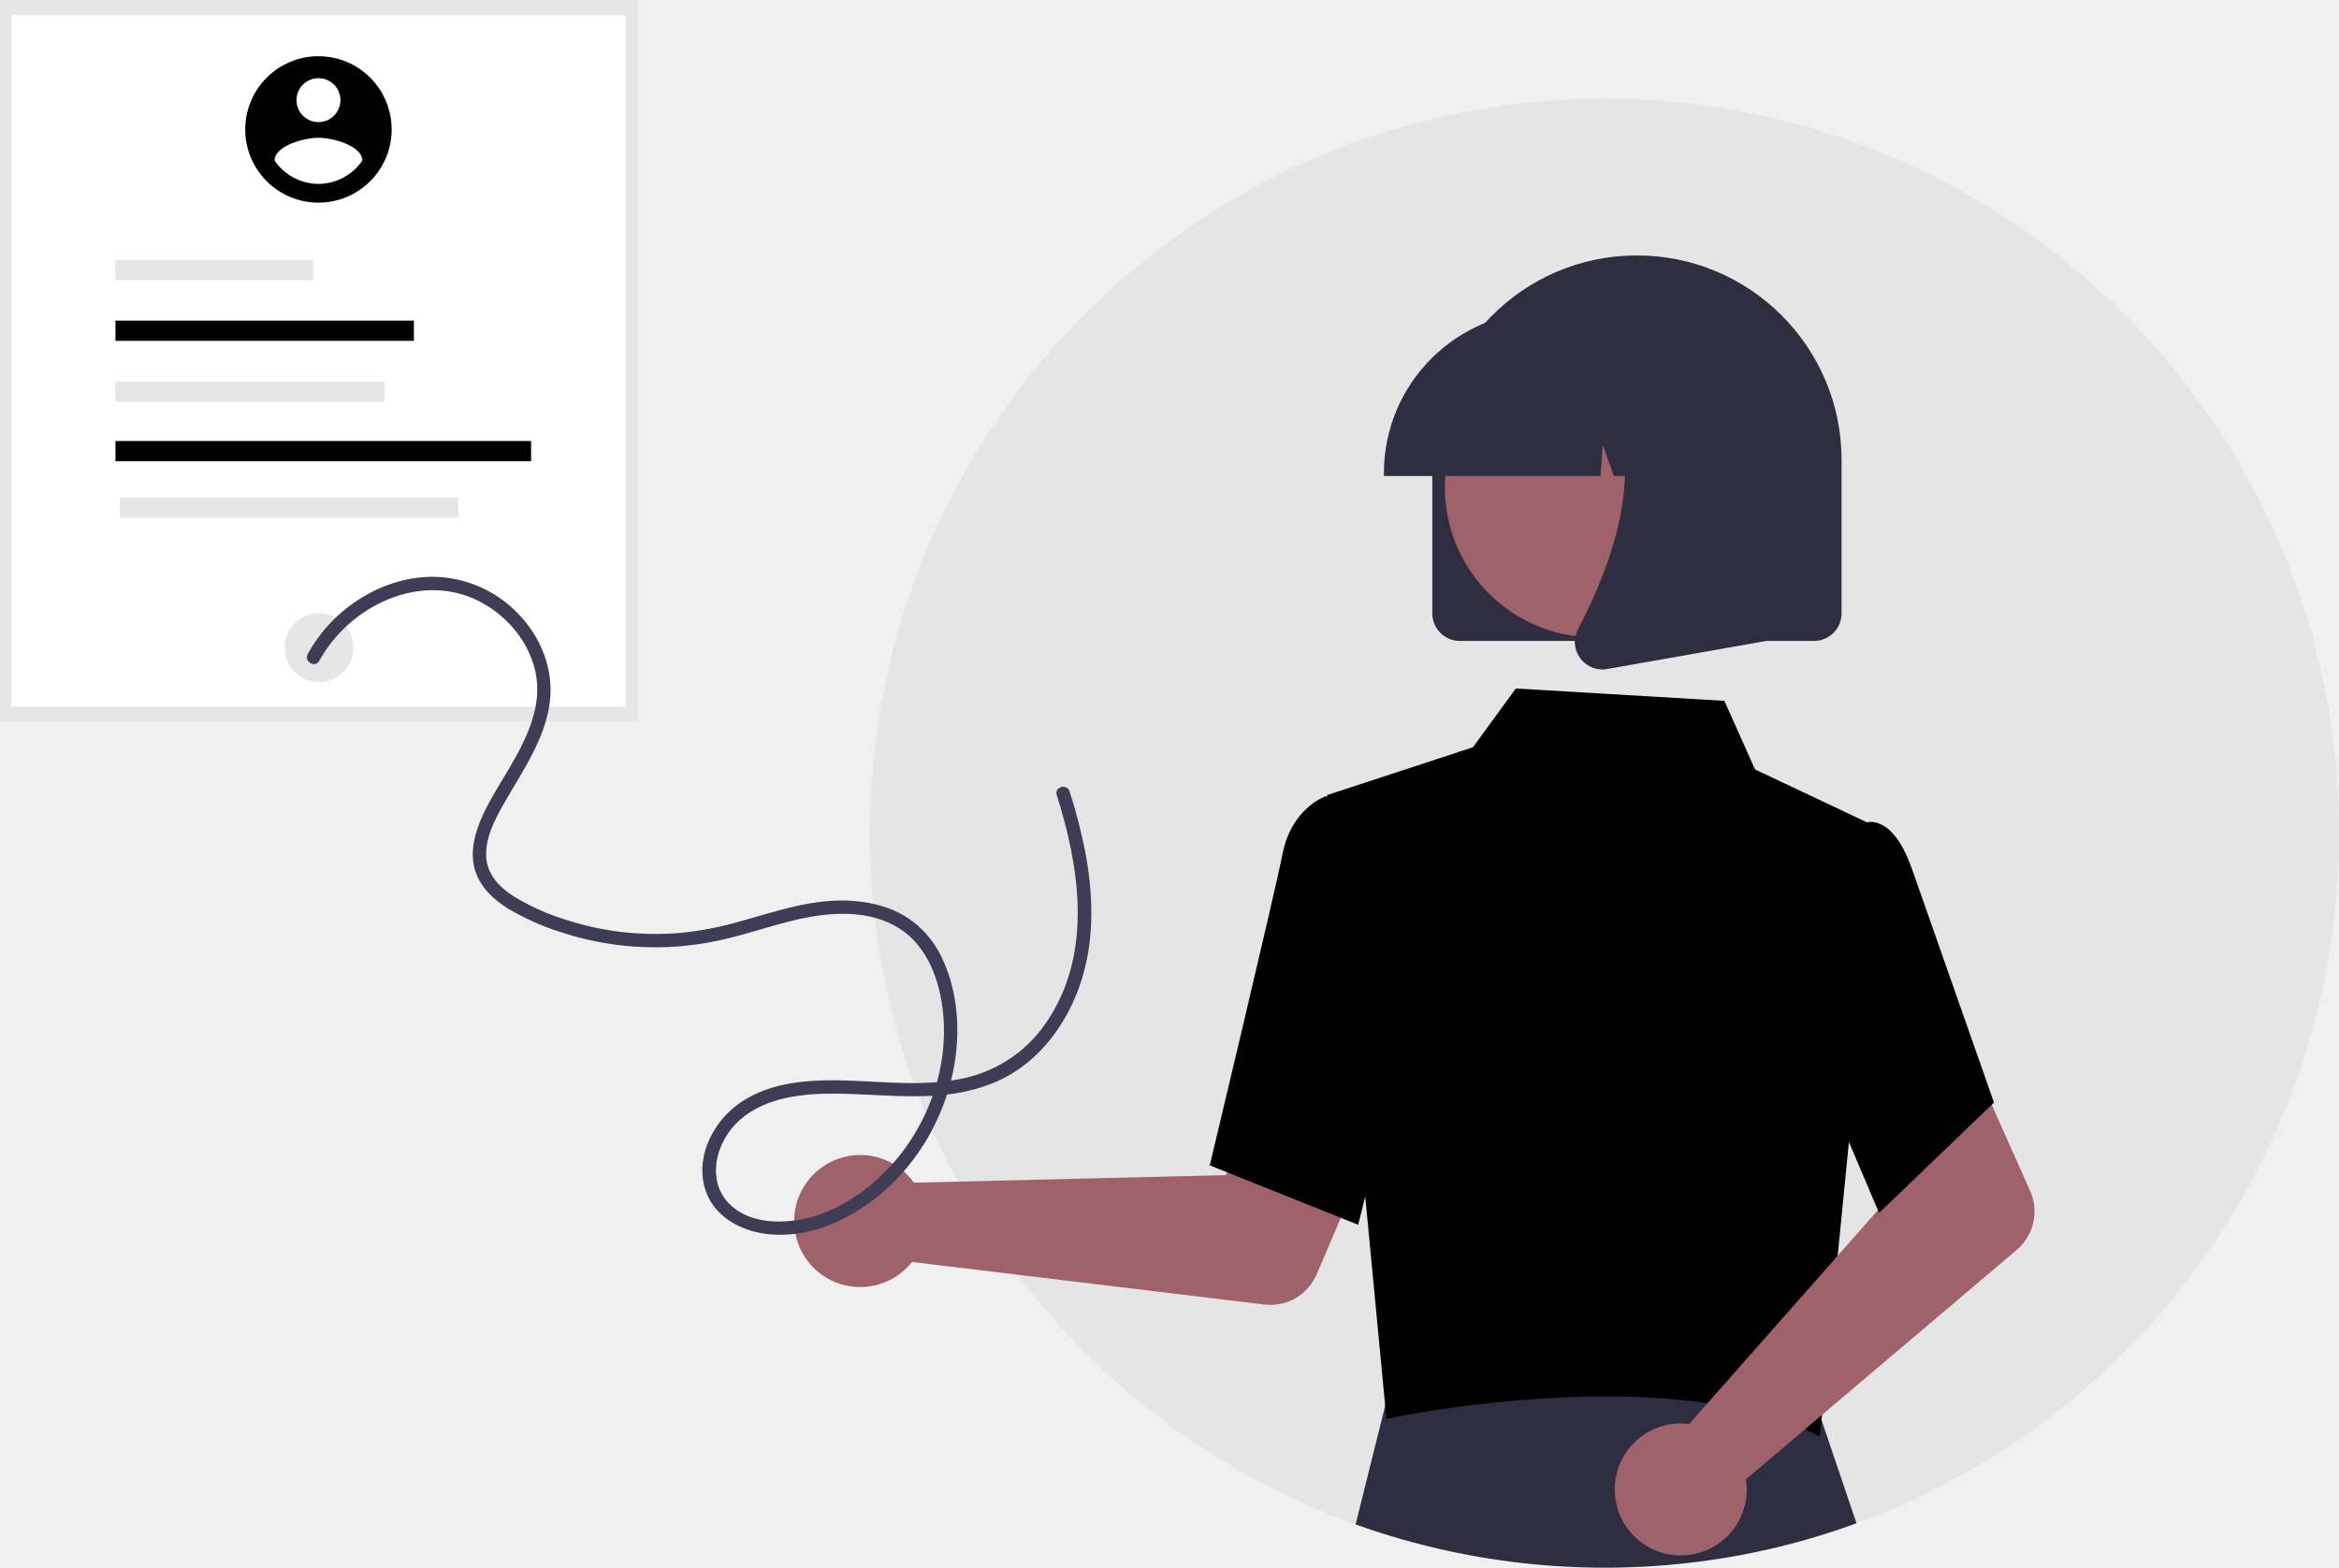
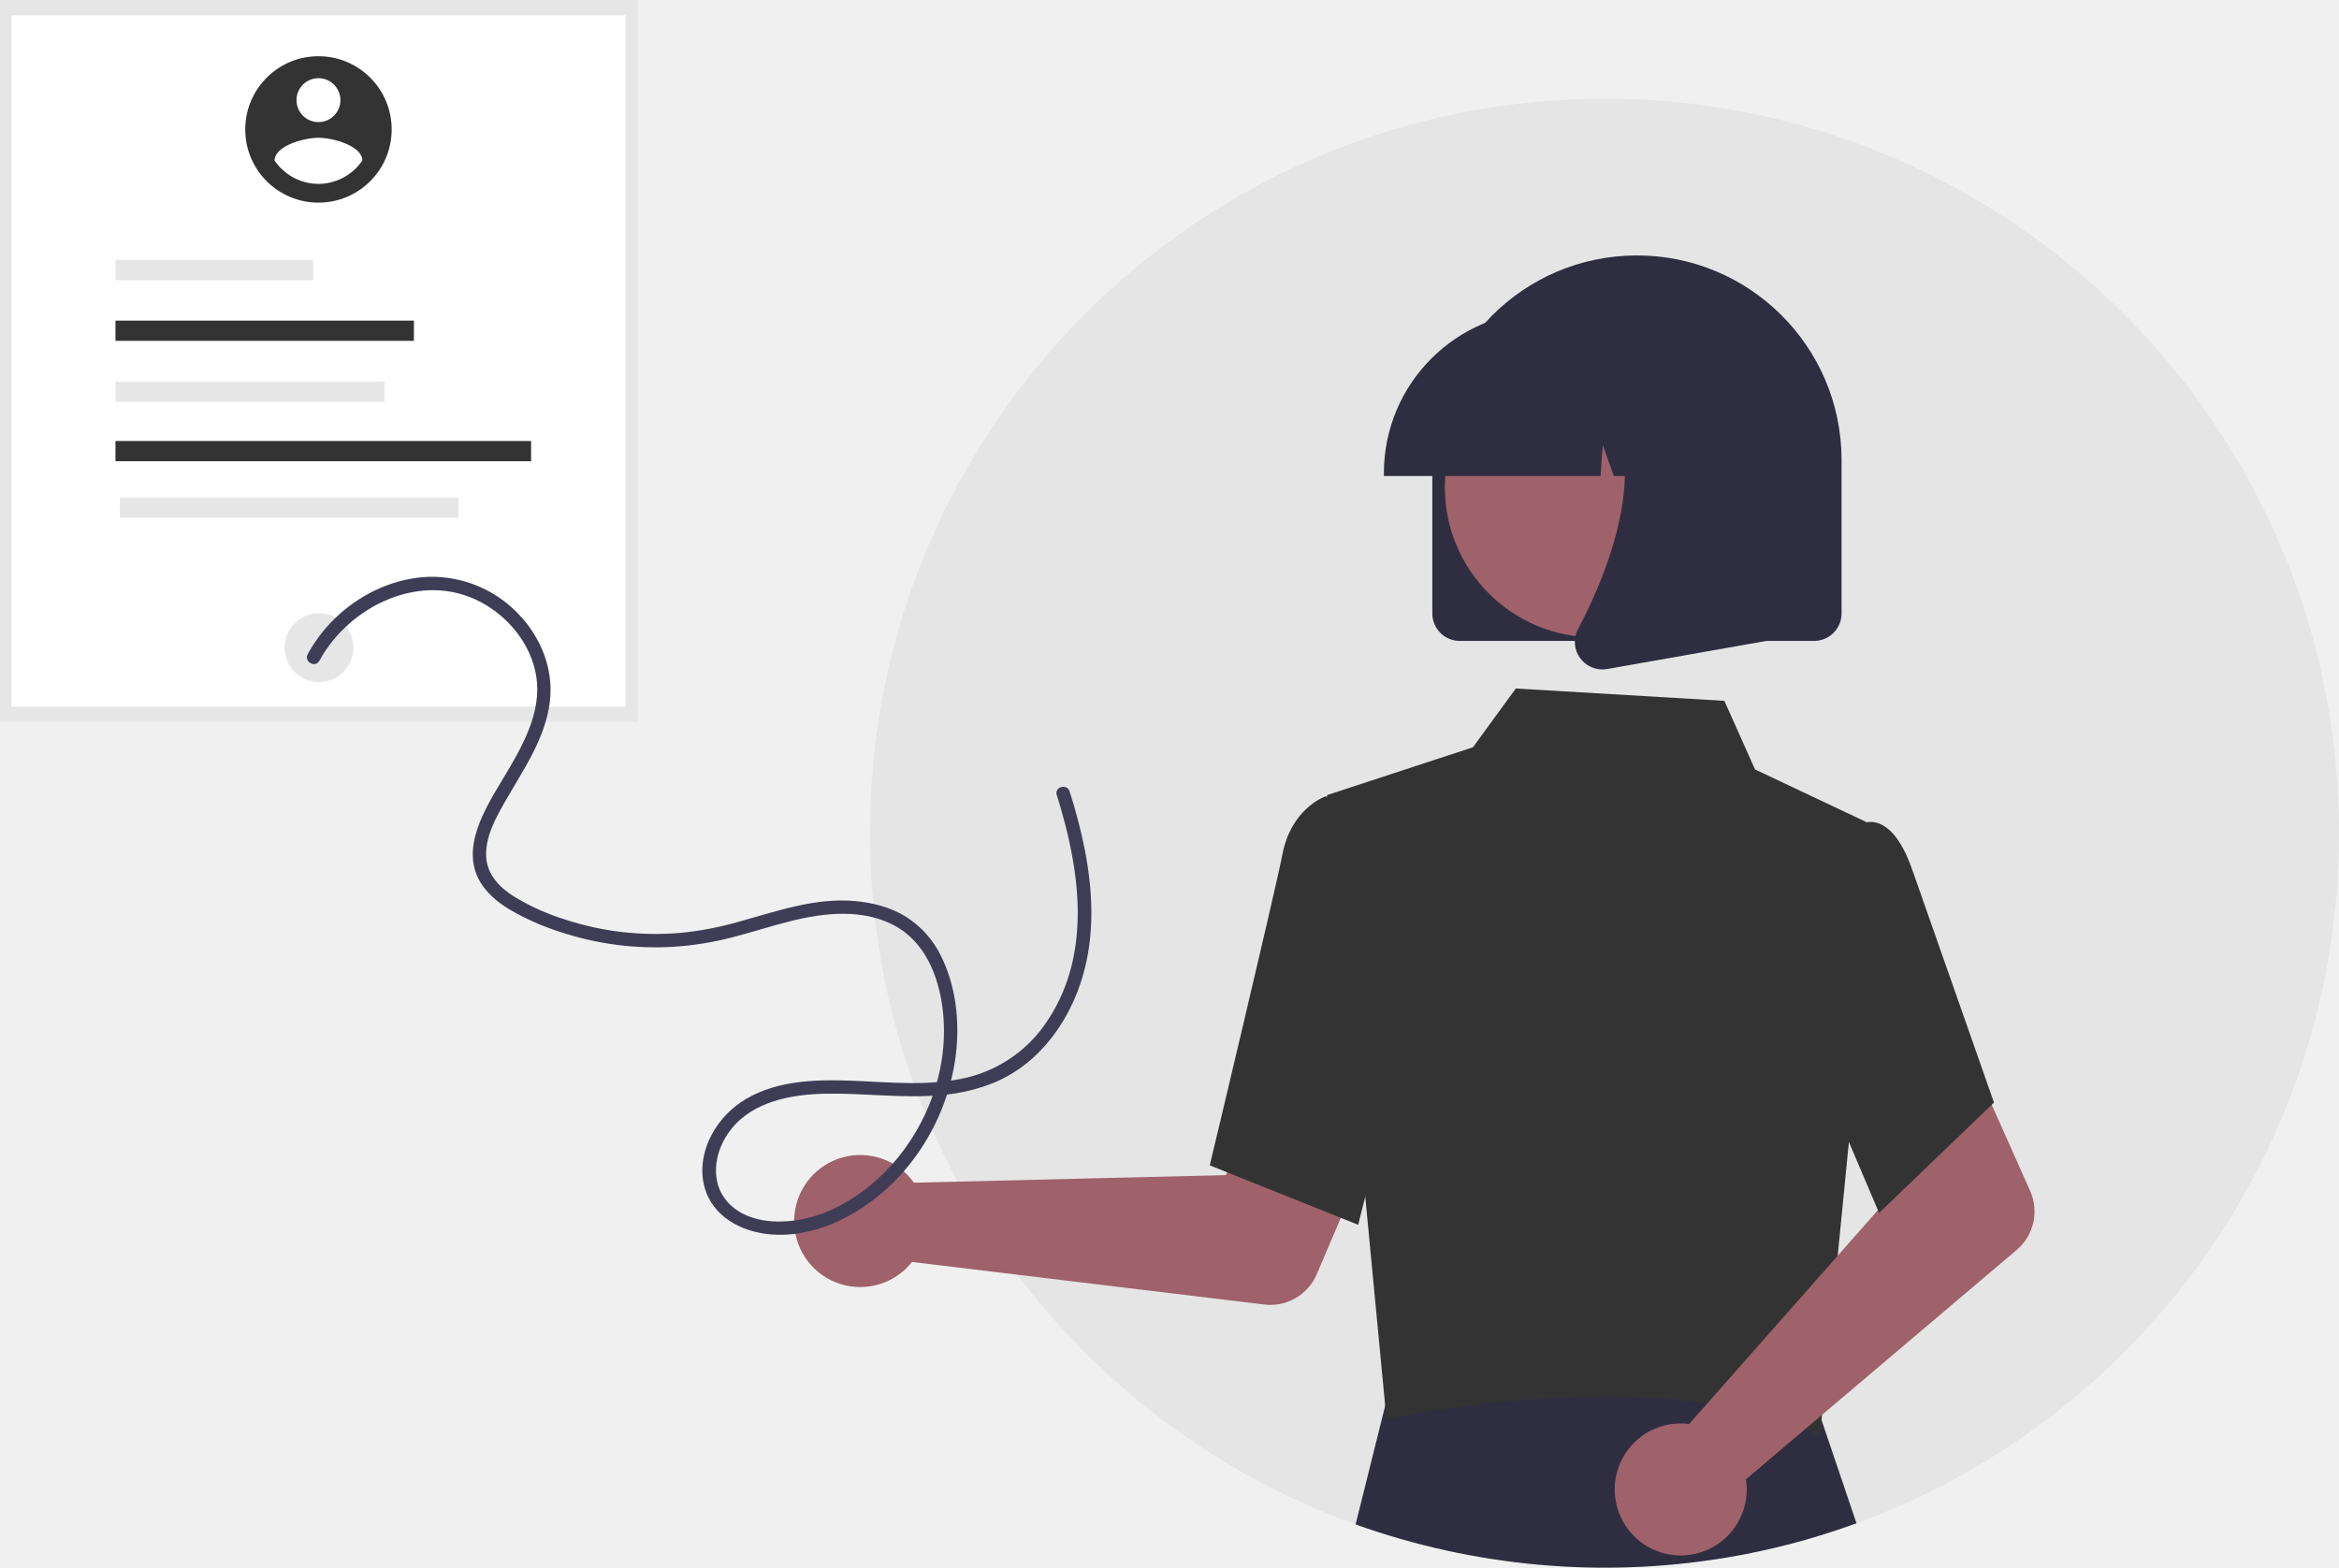
<svg xmlns="http://www.w3.org/2000/svg" id="bb8a6def-7b5f-4977-9cdb-6ed5386a2dfe" data-name="Layer 1" width="1050.862" height="704.353" viewBox="0 0 1050.862 704.353">
  <path d="M1125.431,472.176c0,142.47-90.3,263.86-216.78,310.05a326.344,326.344,0,0,1-59.32,15.57,332.228,332.228,0,0,1-165.72-15.05c-127.28-45.81-218.24-167.61-218.18-310.64,0-182.18,147.75-329.93,330-329.93a328.564,328.564,0,0,1,192.01,61.6C1070.991,263.636,1125.431,361.546,1125.431,472.176Z" transform="translate(-74.56905 -97.82358)" fill="#e5e5e5" />
  <path d="M908.651,782.226a326.344,326.344,0,0,1-59.32,15.57,332.228,332.228,0,0,1-165.72-15.05l15.24-61.15.92-3.67,31.1.12,156.24.56,2,5.91Z" transform="translate(-74.56905 -97.82358)" fill="#2f2e41" />
  <rect id="effaf695-3865-40c6-8918-ced0238239c2" data-name="Rectangle 25" width="286.651" height="324.355" fill="#e6e6e6" />
  <rect id="f33d627f-c769-4bde-9d74-ef156faf640e" data-name="Rectangle 25-2" x="5.111" y="6.862" width="275.928" height="310.632" fill="#fff" />
  <circle id="b5fd4af9-5b07-4da2-8ccf-5b3d4ac887f6" data-name="Ellipse 116" cx="143.326" cy="290.982" r="15.467" fill="#e6e6e6" />
  <rect id="f05405a0-af73-4807-bbd1-d761cdd06c65" data-name="Rectangle 31" x="51.876" y="116.819" width="88.837" height="9.088" fill="#e6e6e6" />
-   <rect id="a05e4a04-50b7-46b0-b842-8db21044ae7a" data-name="Rectangle 32" x="51.876" y="144.052" width="134.079" height="9.088" fill="#000000" />
+   <rect id="a05e4a04-50b7-46b0-b842-8db21044ae7a" data-name="Rectangle 32" x="51.876" y="144.052" width="134.079" height="9.088" fill="#333333" />
  <rect id="bdce3bac-3998-4a72-bc14-4aa79023038d" data-name="Rectangle 38" x="51.876" y="171.456" width="120.918" height="9.088" fill="#e6e6e6" />
-   <rect id="e1177af0-2f80-4461-b67e-43945f3b6fee" data-name="Rectangle 39" x="51.876" y="198.136" width="186.723" height="9.088" fill="#000000" />
+   <rect id="e1177af0-2f80-4461-b67e-43945f3b6fee" data-name="Rectangle 39" x="51.876" y="198.136" width="186.723" height="9.088" fill="#333333" />
  <rect id="b290cdc3-2096-427b-bfd4-6b657da823ea" data-name="Rectangle 40" x="53.817" y="223.545" width="152.175" height="9.088" fill="#e6e6e6" />
  <g id="b96c6486-fa38-4cba-8e5e-13dca7f44a0c" data-name="Group 52">
    <path id="b0fbfc35-67c9-42b4-b2fe-33d0d7288754" data-name="Path 846" d="M482.178,625.614a29.756,29.756,0,0,1,2.991,3.6l140.109-3.428,16.345-29.868,48.3,18.776-23.8,55.687a22.609,22.609,0,0,1-23.5,13.561l-158.3-19.123a29.665,29.665,0,1,1-2.15-39.211Z" transform="translate(-74.56905 -97.82358)" fill="#9f616a" />
-     <path id="a6a8f1c9-3ab8-4f6f-ba9b-45acc2f7af89" data-name="Path 852" d="M670.758,455.065l65.569-21.489,19.258-26.411,93.716,5.546,13.759,30.82,49.972,23.613-7.68,142.624-13.138,133.477c-67.558-34.983-193.639-8.312-194.743-7.878Z" transform="translate(-74.56905 -97.82358)" fill="#000000" />
-     <path id="fc06e97d-785e-4845-9aa0-60a5889f9ce3" data-name="Path 853" d="M684.775,648.114l-66.694-26.684.284-1.187c.286-1.2,28.672-119.817,32.441-138.879,3.926-19.859,18.271-25.35,18.88-25.573l.445-.164,26.394,8.034,11.592,91.081Z" transform="translate(-74.56905 -97.82358)" fill="#000000" />
+     <path id="a6a8f1c9-3ab8-4f6f-ba9b-45acc2f7af89" data-name="Path 852" d="M670.758,455.065l65.569-21.489,19.258-26.411,93.716,5.546,13.759,30.82,49.972,23.613-7.68,142.624-13.138,133.477c-67.558-34.983-193.639-8.312-194.743-7.878Z" transform="translate(-74.56905 -97.82358)" fill="#333333" />
+     <path id="fc06e97d-785e-4845-9aa0-60a5889f9ce3" data-name="Path 853" d="M684.775,648.114l-66.694-26.684.284-1.187c.286-1.2,28.672-119.817,32.441-138.879,3.926-19.859,18.271-25.35,18.88-25.573l.445-.164,26.394,8.034,11.592,91.081Z" transform="translate(-74.56905 -97.82358)" fill="#333333" />
    <path id="b248559b-61d8-49e2-8eef-81cc9521c19e" data-name="Path 855" d="M828.78,737.377a29.721,29.721,0,0,1,4.677.258l92.747-105.072-10.788-32.286,46.608-22.652,24.655,55.313a22.608,22.608,0,0,1-6.034,26.453l-121.65,103.073a29.665,29.665,0,1,1-30.215-25.087Z" transform="translate(-74.56905 -97.82358)" fill="#9f616a" />
-     <path id="b0e9bc84-32e8-4599-bd8d-d35670d3692b" data-name="Path 856" d="M918.801,642.791l-38.689-91.006,15.09-63.391,16.259-20.541a9.366,9.366,0,0,1,7.524.07c6,2.413,11.1,9.81,15.177,21.984l36.259,103.279Z" transform="translate(-74.56905 -97.82358)" fill="#000000" />
+     <path id="b0e9bc84-32e8-4599-bd8d-d35670d3692b" data-name="Path 856" d="M918.801,642.791l-38.689-91.006,15.09-63.391,16.259-20.541a9.366,9.366,0,0,1,7.524.07c6,2.413,11.1,9.81,15.177,21.984l36.259,103.279Z" transform="translate(-74.56905 -97.82358)" fill="#333333" />
    <path id="b58b0f1b-b11b-4f57-8de2-a939101b4938" data-name="Path 857" d="M718.072,373.442v-68.61a91.938,91.938,0,1,1,183.875-.609q.001.305,0,.609v68.61a12.364,12.364,0,0,1-12.35,12.35H730.422A12.364,12.364,0,0,1,718.072,373.442Z" transform="translate(-74.56905 -97.82358)" fill="#2f2e41" />
    <circle id="ba54abe3-4119-45e5-b5c1-150877d750f7" data-name="Ellipse 148" cx="716.548" cy="218.965" r="67.405" fill="#9f616a" />
    <path id="b6bcc4bf-1738-426f-8fbf-3ee273a728b5" data-name="Path 858" d="M696.322,310.321a72.809,72.809,0,0,1,72.727-72.727h13.723a72.808,72.808,0,0,1,72.726,72.727v1.372h-29l-9.891-27.7-1.978,27.7H799.643l-4.99-13.974-1,13.974H696.322Z" transform="translate(-74.56905 -97.82358)" fill="#2f2e41" />
    <path id="be96ad09-85ff-4345-abef-5a49918f7c18" data-name="Path 859" d="M784.484,393.508a12.167,12.167,0,0,1-.967-12.918c14.541-27.658,34.9-78.765,7.877-110.283l-1.938-2.262h78.456v117.79L796.641,398.41a12.608,12.608,0,0,1-2.185.193,12.3,12.3,0,0,1-9.967-5.092Z" transform="translate(-74.56905 -97.82358)" fill="#2f2e41" />
  </g>
  <g id="b2dad932-78e1-44e1-9682-073c8202f887" data-name="Group 51">
-     <path id="e043db59-b600-449e-8c52-e1eb73379667" data-name="Path 341" d="M217.646,123.086A32.891,32.891,0,1,0,250.535,155.978v-.002a32.891,32.891,0,0,0-32.891-32.891Zm0,9.866a9.866,9.866,0,1,1-9.866,9.866v0A9.866,9.866,0,0,1,217.646,132.952Zm0,47.501a23.961,23.961,0,0,1-19.735-10.532c.158-6.578,13.156-10.199,19.735-10.199s19.576,3.621,19.735,10.199A24,24,0,0,1,217.646,180.453Z" transform="translate(-74.56905 -97.82358)" fill="#000000" />
+     <path id="e043db59-b600-449e-8c52-e1eb73379667" data-name="Path 341" d="M217.646,123.086A32.891,32.891,0,1,0,250.535,155.978v-.002a32.891,32.891,0,0,0-32.891-32.891Zm0,9.866a9.866,9.866,0,1,1-9.866,9.866v0A9.866,9.866,0,0,1,217.646,132.952Zm0,47.501a23.961,23.961,0,0,1-19.735-10.532c.158-6.578,13.156-10.199,19.735-10.199s19.576,3.621,19.735,10.199A24,24,0,0,1,217.646,180.453Z" transform="translate(-74.56905 -97.82358)" fill="#333333" />
  </g>
  <path id="bcfa45dc-2c5a-4ac5-8376-9a2a23e225d0" data-name="Path 842" d="M218.028,394.735c13.55-24.831,46.01-40.556,72.563-26.382,11.952,6.379,21.453,17.663,24.469,31,3.5,15.493-3.875,30.266-11.488,43.282-4.132,7.065-8.66,13.986-12.08,21.438-3.541,7.717-6.072,16.636-3.406,25.031,2.4,7.563,8.418,13.064,15.008,17.107a111.828,111.828,0,0,0,23.061,10.3,135.743,135.743,0,0,0,51.485,6.661,140.803,140.803,0,0,0,25.66-4.148c8.943-2.28,17.719-5.17,26.677-7.4,14.956-3.715,32.009-5.562,46.191,1.9,13.778,7.252,19.944,22.419,21.851,37.174,3.522,27.246-7.281,55.52-26.786,74.6-9.358,9.154-21.134,16.717-33.96,19.811-11.191,2.7-25.561,2.527-34.467-5.839-9.938-9.337-7.6-24.309.293-34.16,10.075-12.569,27.143-15.588,42.374-15.894,17.326-.348,34.636,2.232,51.952.628a79.799,79.799,0,0,0,24.568-5.926,62.258,62.258,0,0,0,18.515-12.529c10.69-10.386,17.9-24.222,21.485-38.608,4.317-17.3,3.376-35.482.025-52.859a238.361,238.361,0,0,0-6.888-26.507c-1.157-3.67-6.952-2.1-5.786,1.595,10.32,32.724,16.074,70.563-3.865,100.946a60.107,60.107,0,0,1-35.943,25.873c-17.257,4.289-35.365,2.169-52.909,1.531-16.682-.607-35,.048-49.3,9.764-11.731,7.969-19.936,23.127-16.39,37.437,3.419,13.8,16.681,20.8,29.945,21.878,13.917,1.134,27.612-3.537,39.3-10.841,24.313-15.193,40.479-41.913,43.862-70.242,1.763-14.761-.031-30.661-6.725-44.059a43.133,43.133,0,0,0-15.847-17.661c-6.81-4.175-14.676-6.23-22.576-6.957-17.948-1.653-35.192,4.509-52.218,9.223a144.798,144.798,0,0,1-26.628,5.083,132.982,132.982,0,0,1-26.272-.428,129.365,129.365,0,0,1-25.457-5.65,101.893,101.893,0,0,1-23.108-10.447c-6.385-4.083-11.907-9.931-12.221-17.9-.341-8.641,4.016-16.724,8.16-24.009,8.187-14.391,18.3-28.467,20.435-45.314,1.87-14.737-4.06-29.262-14.3-39.773a53.771,53.771,0,0,0-39.737-16.485c-15.193.435-29.74,7.042-40.915,17.189a67.358,67.358,0,0,0-13.8,17.53c-1.851,3.391,3.328,6.422,5.181,3.028Z" transform="translate(-74.56905 -97.82358)" fill="#3f3d56" />
</svg>
